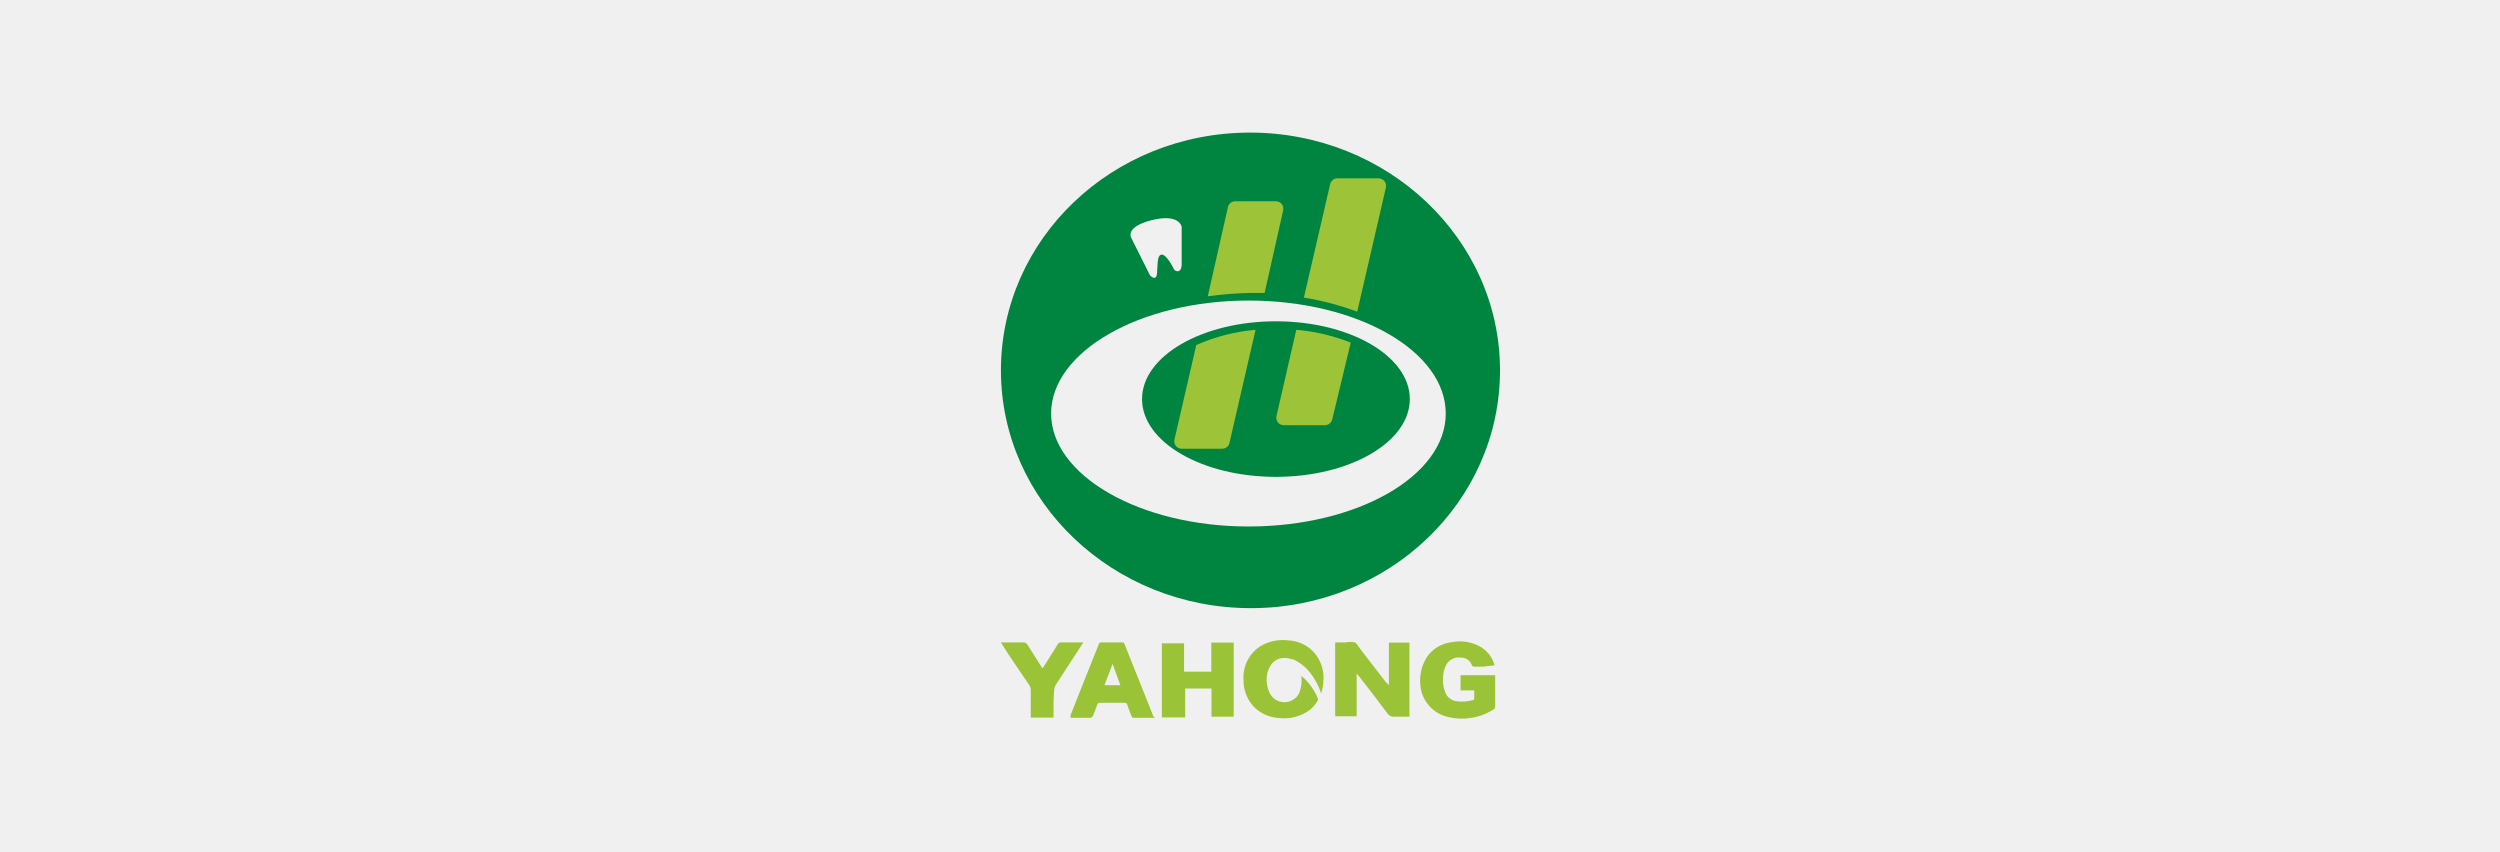
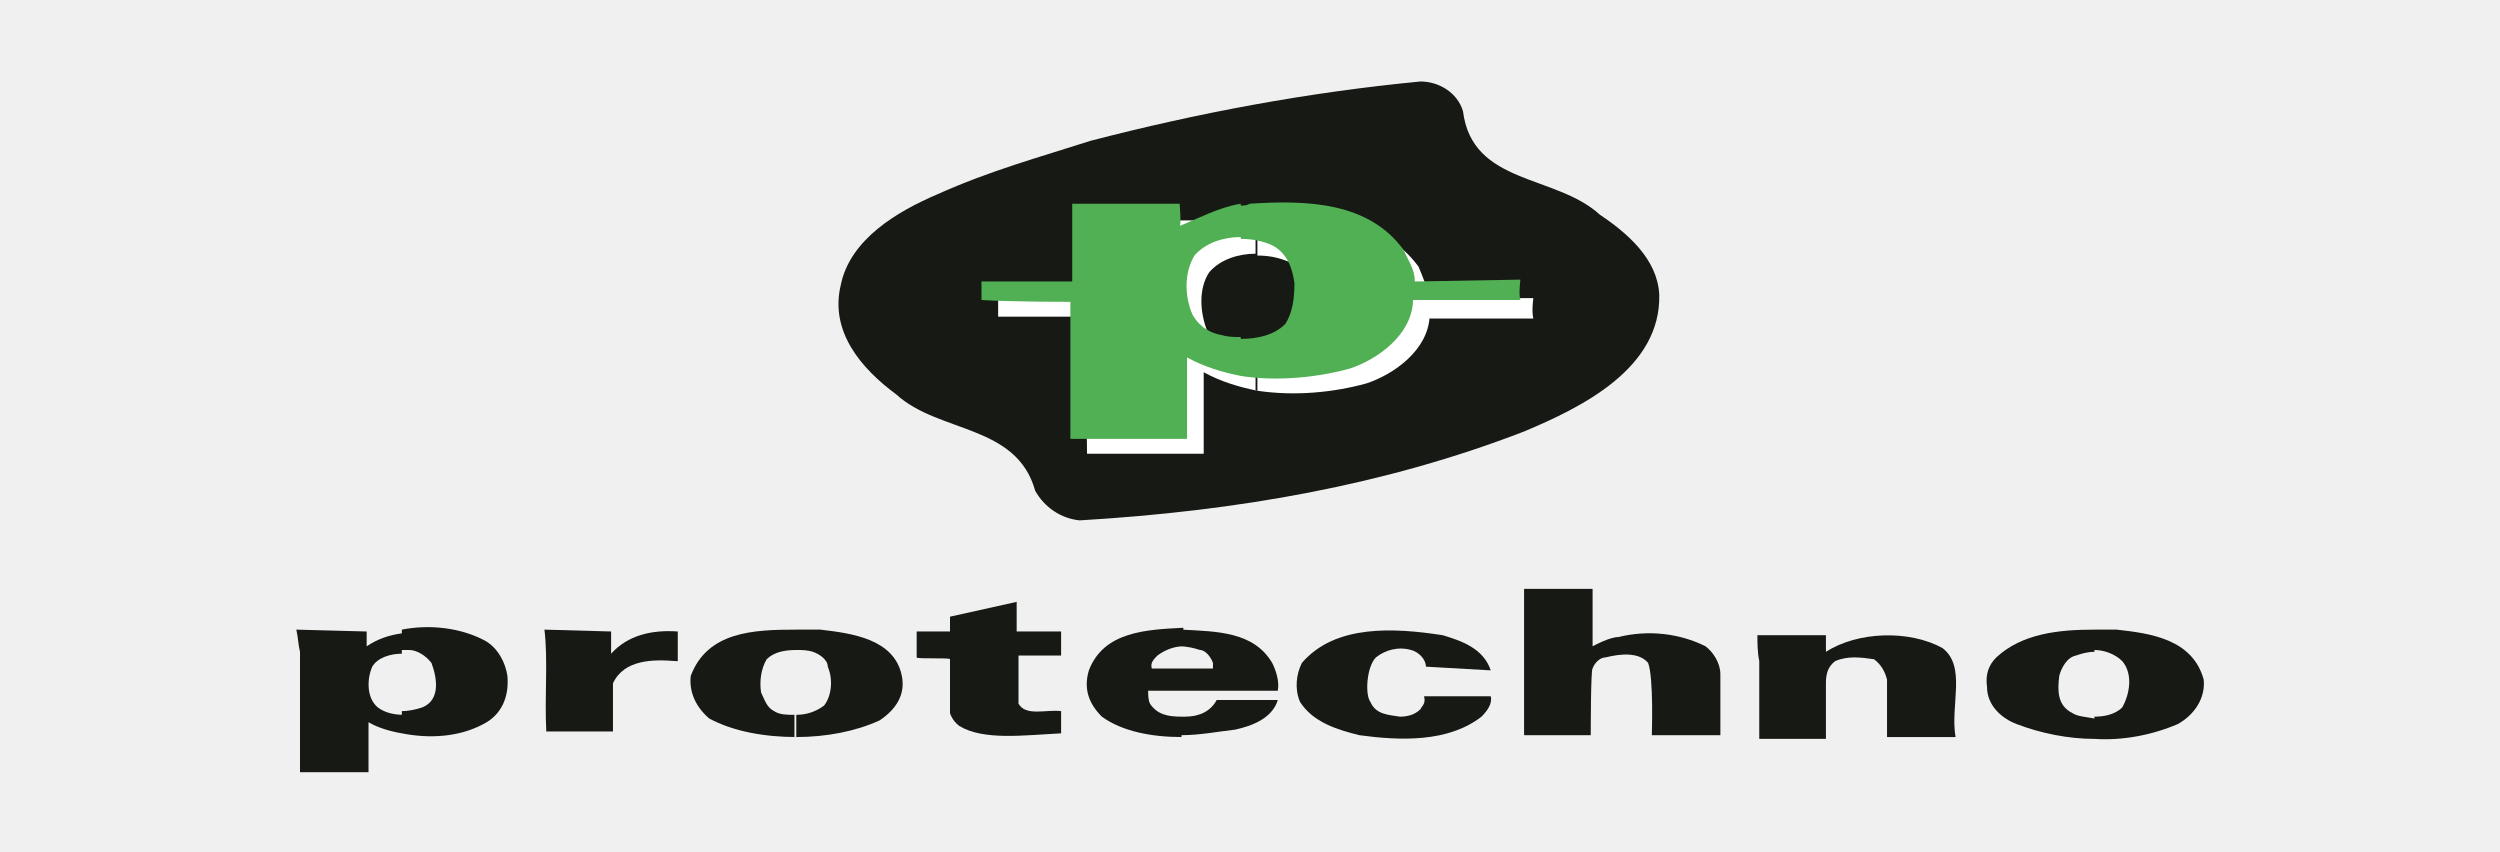
- <svg xmlns="http://www.w3.org/2000/svg" id="Capa_1" data-name="Capa 1" viewBox="0 0 135 46">
-   <defs>
-     <style>.cls-1{fill:#9bc338;}.cls-2{fill:#008541;}.cls-3{fill:#9dc438;}</style>
-   </defs>
-   <path class="cls-1" d="M76.11,34.7v4c-.27,0-.54,0-.81,0a.4.4,0,0,1-.39-.19c-.5-.67-1-1.33-1.53-2l-.12-.14v2.31H72.1V34.69h.58a1.09,1.09,0,0,1,.48,0c.12.06.2.23.29.35l1.39,1.8A.88.88,0,0,1,75,37V34.7Z" />
-   <path class="cls-1" d="M66.62,34.7v4h-1.2V37.18H64v1.56H62.74v-4h1.2v1.53h1.47V34.7Z" />
-   <path class="cls-1" d="M80.71,35.93l-.65.07-.45,0a.14.14,0,0,1-.12-.06.62.62,0,0,0-.6-.43.79.79,0,0,0-.76.33,1.42,1.42,0,0,0-.2.67,1.84,1.84,0,0,0,.11.87.75.75,0,0,0,.65.49,2.06,2.06,0,0,0,.82-.06c.08,0,.11-.06.1-.15v-.38h-.74v-.82h1.87s0,.08,0,.12c0,.52,0,1,0,1.56,0,0,0,.13-.06.15a3.16,3.16,0,0,1-2.47.43A1.92,1.92,0,0,1,76.7,37a2.35,2.35,0,0,1,.36-1.53,1.86,1.86,0,0,1,1.32-.79,2.24,2.24,0,0,1,1.62.28A1.67,1.67,0,0,1,80.71,35.93Z" />
-   <path class="cls-1" d="M62.36,38.76H61.19a.16.16,0,0,1-.09-.09c-.08-.21-.16-.41-.23-.62a.13.13,0,0,0-.14-.1H59.39a.13.13,0,0,0-.14.1c-.07.21-.15.41-.23.61a.21.21,0,0,1-.11.1h-1.1a1.09,1.09,0,0,1,0-.14c.51-1.28,1-2.55,1.52-3.82a.14.14,0,0,1,.16-.11c.36,0,.73,0,1.09,0,.07,0,.11,0,.14.08l1.57,3.93S62.35,38.72,62.36,38.76ZM59.64,37h.86l-.42-1.15Z" />
-   <path class="cls-1" d="M56.89,38.75H55.66V37.22a.52.52,0,0,0-.07-.21c-.48-.72-1-1.45-1.45-2.17l-.09-.15h.28c.31,0,.62,0,.93,0a.23.23,0,0,1,.22.12l.81,1.28a1.25,1.25,0,0,1,.09-.12l.74-1.18a.18.18,0,0,1,.18-.1c.39,0,.78,0,1.2,0l-.09.14L57,37a.51.51,0,0,0-.07.24C56.88,37.73,56.89,38.23,56.89,38.75Z" />
-   <path class="cls-1" d="M71.1,37.56a3.42,3.42,0,0,0-.64-.9l-.19-.16a1.84,1.84,0,0,1-.11.92.89.89,0,0,1-1.6,0,1.73,1.73,0,0,1-.16-.66,1.3,1.3,0,0,1,.16-.73.85.85,0,0,1,.79-.5,1,1,0,0,1,.39.07h0l.08,0,0,0a2.48,2.48,0,0,1,.93.73,3.53,3.53,0,0,1,.58,1.08.64.64,0,0,1,0,.07,2.63,2.63,0,0,0,.14-.8,2.06,2.06,0,0,0-.56-1.5,2,2,0,0,0-1.34-.6,2.35,2.35,0,0,0-1.55.34,2,2,0,0,0-.87,1.79,2.08,2.08,0,0,0,.54,1.44,2.05,2.05,0,0,0,1.36.62,2.3,2.3,0,0,0,1.7-.45,1.85,1.85,0,0,0,.42-.51C71.18,37.76,71.15,37.66,71.1,37.56Z" />
-   <ellipse class="cls-2" cx="68.9" cy="21.55" rx="7.23" ry="4.2" />
-   <path class="cls-2" d="M81,20c0,7.09-6,12.84-13.45,12.84S54.05,27.09,54.05,20s6-12.84,13.45-12.84S81,12.91,81,20ZM67.42,28.43c5.88,0,10.65-2.73,10.65-6.1s-4.77-6.1-10.65-6.1S56.76,19,56.76,22.33,61.53,28.43,67.42,28.43ZM61.1,12.87l1,2s.34.37.38-.12,0-1,.26-1,.61.7.66.8.41.25.41-.3v-2s-.11-.74-1.62-.36S61.1,12.87,61.1,12.87Z" />
-   <path class="cls-3" d="M67.42,15.82l.87,0,1-4.46a.4.4,0,0,0-.39-.49H66.7a.4.4,0,0,0-.39.31L65.22,16A19.56,19.56,0,0,1,67.42,15.82Z" />
-   <path class="cls-3" d="M64.6,18.63l-1.18,5.11a.4.4,0,0,0,.39.49H66a.4.4,0,0,0,.39-.31l1.41-6.11A10.07,10.07,0,0,0,64.6,18.63Z" />
-   <path class="cls-3" d="M70,17.81l-1.07,4.66a.4.4,0,0,0,.39.49h2.23a.41.41,0,0,0,.39-.31l1-4.15A10.38,10.38,0,0,0,70,17.81Z" />
-   <path class="cls-3" d="M73.29,16.83l1.55-6.71a.41.41,0,0,0-.39-.49H72.22a.4.4,0,0,0-.39.31l-1.42,6.13A15.56,15.56,0,0,1,73.29,16.83Z" />
+ <svg xmlns="http://www.w3.org/2000/svg" version="1.1" id="Capa_1" x="0px" y="0px" viewBox="0 0 135 46" style="enable-background:new 0 0 135 46;" xml:space="preserve">
+   <style type="text/css">
+ 	.st0{fill:#38444E;}
+ 	.st1{fill:#E64860;}
+ 	.st2{fill:#808791;}
+ 	.st3{clip-path:url(#SVGID_00000050632486015605497740000017212621787306874254_);fill:#E64860;}
+ 	.st4{fill:none;stroke:#E64860;stroke-width:0.629;stroke-miterlimit:10;}
+ 	.st5{fill:#194374;}
+ 	.st6{fill:#00659B;}
+ 	.st7{fill:#DC0D6E;}
+ 	.st8{fill:#004D80;}
+ 	.st9{fill:#7EA9D6;}
+ 	.st10{fill:#B6D4EF;}
+ 	.st11{fill:#058DC7;}
+ 	.st12{fill:#00559F;}
+ 	.st13{fill:#134A83;}
+ 	.st14{fill:#B51975;}
+ 	.st15{fill:#2497D0;}
+ 	.st16{fill:#D80F3B;}
+ 	.st17{fill:#9BC338;}
+ 	.st18{fill:#008541;}
+ 	.st19{fill:#9DC438;}
+ 	
+ 		.st20{clip-path:url(#SVGID_00000044165334125557841920000017487799992586792875_);fill:url(#SVGID_00000085952675501474018180000017801975457996730298_);}
+ 	
+ 		.st21{clip-path:url(#SVGID_00000097471777688350677660000005306131628243102124_);fill:url(#SVGID_00000141427487402733627550000003021182842722861958_);}
+ 	
+ 		.st22{clip-path:url(#SVGID_00000030470981328748857760000005301531299062647993_);fill:url(#SVGID_00000055678458176275350420000010824601165870554042_);}
+ 	.st23{fill:#F9BE12;}
+ 	.st24{clip-path:url(#SVGID_00000018234512954942052710000002393188839216561331_);}
+ 	.st25{clip-path:url(#SVGID_00000043450459836312418830000010302262511317175481_);}
+ 	.st26{clip-path:url(#SVGID_00000111882289407797539670000005959739165591644545_);}
+ 	.st27{clip-path:url(#SVGID_00000122722682488283395630000017592088731875762869_);}
+ 	.st28{clip-path:url(#SVGID_00000047032154678169913670000007731136328833257618_);}
+ 	.st29{clip-path:url(#SVGID_00000061463855221371181180000001130952285589327509_);}
+ 	.st30{clip-path:url(#SVGID_00000103974403947073127610000010098484385330804352_);}
+ 	.st31{clip-path:url(#SVGID_00000084526692111336404540000002276978270781235375_);}
+ 	.st32{clip-path:url(#SVGID_00000122699183416532064380000000009901733108656783_);}
+ 	
+ 		.st33{clip-path:url(#SVGID_00000175323030291007501860000006082299667282814891_);fill:url(#SVGID_00000124161512606301906100000017020672612264301184_);}
+ 	.st34{clip-path:url(#SVGID_00000180359741120680862450000002758024741653016193_);}
+ 	.st35{clip-path:url(#SVGID_00000160885450634491486860000016545913424525025936_);}
+ 	.st36{clip-path:url(#SVGID_00000022518260775112513290000017970271028226329991_);}
+ 	.st37{clip-path:url(#SVGID_00000074402361227203816000000009641287163758331317_);}
+ 	.st38{clip-path:url(#SVGID_00000023998266819614948790000012489317106483116718_);}
+ 	.st39{clip-path:url(#SVGID_00000033336020307247307510000003348512418498198152_);}
+ 	.st40{fill:#009BDA;}
+ 	.st41{fill:#CE1620;}
+ 	.st42{fill:#171915;}
+ 	.st43{fill:#E30750;}
+ 	.st44{fill:#5775B5;}
+ 	.st45{fill:none;stroke:#5775B5;stroke-width:0.58;}
+ 	.st46{fill:#5A595C;}
+ 	.st47{fill:#FFFFFF;}
+ 	.st48{fill:#364F8F;}
+ 	.st49{fill:none;stroke:#364F8F;stroke-width:0.387;}
+ 	.st50{fill:none;stroke:#364F8F;stroke-width:1.335;stroke-linecap:round;}
+ 	.st51{fill:#656362;}
+ 	.st52{fill:#C8D44A;}
+ 	.st53{fill:#E42E38;}
+ 	.st54{fill:none;stroke:#FFFFFF;stroke-width:0.452;stroke-miterlimit:10;}
+ 	.st55{fill:#51B054;}
+ 	.st56{fill:#0079BB;}
+ 	.st57{fill:#086EB0;}
+ 	.st58{fill:#99A4AB;}
+ 	.st59{fill:#B2A7A5;}
+ 	.st60{fill:#931340;}
+ 	.st61{fill:#DFDCD9;}
+ 	.st62{fill:#27A1D7;}
+ 	.st63{fill:none;stroke:#000000;stroke-width:0.149;stroke-linejoin:bevel;stroke-miterlimit:22.926;}
+ 	.st64{fill:none;stroke:#000000;stroke-width:0.159;stroke-miterlimit:22.926;}
+ 	.st65{fill:#EA3D36;stroke:#ED1C24;stroke-width:0.142;stroke-linejoin:round;}
+ 	.st66{fill:#EA3D36;}
+ </style>
+   <g>
+     <path class="st42" d="M113.1,39.9c-1.4,0-2.9-0.3-4.2-0.8c-0.8-0.3-1.6-1-1.6-2c-0.1-0.7,0.1-1.2,0.5-1.6c1.4-1.3,3.4-1.5,5.3-1.5   v1.2c-0.4,0-0.7,0.1-1,0.2c-0.5,0.1-0.8,0.7-0.9,1.1c-0.1,0.8-0.1,1.6,0.7,2c0.3,0.2,0.7,0.2,1.2,0.3V39.9z M117.6,39.1   c-1.4,0.6-3,0.9-4.5,0.8v-1.2c0.5,0,1.1-0.1,1.5-0.5c0.4-0.7,0.6-1.8,0-2.5c-0.4-0.4-1-0.6-1.5-0.6V34h1.2c1.8,0.2,4.1,0.5,4.7,2.7   C119.1,37.7,118.5,38.6,117.6,39.1" />
+     <path class="st42" d="M55,35.4V38c0.4,0.7,1.5,0.3,2.3,0.4v1.2c-2,0.1-4.2,0.4-5.5-0.4c-0.4-0.3-0.5-0.7-0.5-0.7v-2.9   c0-0.1-1.8,0-1.8-0.1v-1.4h1.8v-0.8l3.6-0.8v1.6h2.4v1.3H55z" />
+     <path class="st42" d="M105.6,39.8c0,0-3.7,0-3.7,0v-3.1c-0.1-0.4-0.3-0.8-0.7-1.1c-0.7-0.1-1.4-0.2-2.1,0.1   c-0.4,0.3-0.5,0.7-0.5,1.2v3H95v-4.2c-0.1-0.5-0.1-1-0.1-1.4h3.7l0,0.9c1.7-1.1,4.5-1.2,6.3-0.2C106.2,36,105.3,38.1,105.6,39.8" />
+     <path class="st42" d="M89.2,39.6c0,0,0.1-3-0.2-3.8c-0.5-0.6-1.5-0.5-2.3-0.3c-0.3,0-0.6,0.3-0.7,0.6c-0.1,0-0.1,3.6-0.1,3.6h-3.6   v-7.9H86v3.1c0,0,0.9-0.5,1.4-0.5c1.6-0.4,3.3-0.2,4.7,0.5c0.4,0.3,0.8,0.9,0.8,1.5v3.3H89.2z" />
+     <path class="st42" d="M77,36c0-0.4-0.4-0.8-0.8-0.9c-0.7-0.2-1.4,0-1.9,0.4c-0.5,0.5-0.6,2-0.3,2.4c0.3,0.7,1,0.7,1.6,0.8   c0.4,0,0.8-0.1,1.1-0.4c0.1-0.2,0.3-0.3,0.2-0.7h3.6c0.1,0.4-0.2,0.8-0.5,1.1c-1.8,1.4-4.4,1.3-6.6,1c-1.2-0.3-2.5-0.7-3.2-1.8   c-0.3-0.7-0.2-1.5,0.1-2.1c1.8-2.1,5-1.9,7.6-1.5c1,0.3,2.2,0.7,2.6,1.9L77,36z" />
+     <path class="st42" d="M36.5,35.7c-1.2-0.1-2.8-0.1-3.4,1.2c0,0.8,0,2.7,0,2.6h-3.6c-0.1-1.9,0.1-3.8-0.1-5.5l3.6,0.1v1.2   c0.9-1,2.2-1.3,3.6-1.2v0.1V35.7z" />
+     <path class="st42" d="M21.7,39.6c-0.6-0.1-1.3-0.3-1.8-0.6v2.7h-3.7v-6.5c-0.1-0.4-0.1-0.8-0.2-1.2l3.8,0.1v0.8   c0.6-0.4,1.2-0.6,1.9-0.7v1.1c-0.6,0-1.3,0.2-1.6,0.7c-0.3,0.7-0.3,1.7,0.3,2.2c0.4,0.3,0.9,0.4,1.4,0.4V39.6z M26.1,39.1   c-1.3,0.7-2.9,0.8-4.4,0.5v-1.2c0.4,0,0.8-0.1,1.1-0.2c1-0.4,0.8-1.6,0.5-2.4c-0.3-0.4-0.8-0.7-1.2-0.7h-0.4v-1.1   c1.5-0.3,3.2-0.1,4.5,0.6c0.7,0.4,1.1,1.2,1.2,1.9C27.5,37.6,27.1,38.6,26.1,39.1" />
+     <path class="st42" d="M43,39.8c-1.7,0-3.4-0.3-4.7-1c-0.7-0.6-1.1-1.4-1-2.3c0.9-2.4,3.4-2.5,5.7-2.5v1.1c-0.6,0-1.2,0.1-1.6,0.5   c-0.3,0.5-0.4,1.2-0.3,1.8c0.2,0.4,0.3,0.8,0.7,1c0.3,0.2,0.7,0.2,1.1,0.2V39.8z M47.5,38.9c-1.3,0.6-2.9,0.9-4.5,0.9v-1.2   c0.6,0,1.1-0.2,1.5-0.5c0.4-0.5,0.5-1.4,0.2-2.1c0-0.4-0.5-0.7-0.8-0.8c-0.3-0.1-0.6-0.1-0.9-0.1V34c0.4,0,0.9,0,1.3,0   c1.7,0.2,4,0.5,4.4,2.5C48.9,37.5,48.4,38.3,47.5,38.9" />
+     <path class="st42" d="M62,37.3C62,37.5,62,37.8,62.1,38c0.4,0.6,1,0.7,1.7,0.7v1.1c-1.6,0-3.2-0.3-4.3-1.1c-0.7-0.7-1-1.5-0.7-2.5   c0.8-2.1,3.1-2.2,5.1-2.3v1c-0.5,0-1,0.2-1.4,0.5c-0.2,0.2-0.4,0.4-0.3,0.7l1.7,0v1.2H62z M63.8,34L63.8,34   c1.9,0.1,3.9,0.1,4.9,1.8c0.2,0.4,0.4,1,0.3,1.5h-5.2v-1.2l1.7,0v-0.3c-0.1-0.3-0.4-0.7-0.7-0.7c-0.3-0.1-0.7-0.2-1.1-0.2V34z    M63.8,38.7c0.3,0,0.6,0,0.9-0.1c0.4-0.1,0.8-0.4,1-0.8h3.3c-0.3,1-1.4,1.4-2.3,1.6c-0.9,0.1-1.9,0.3-2.9,0.3V38.7z" />
+     <path class="st42" d="M82.3,23.3c-7.5,2.9-15.5,4.3-24,4.8c-1-0.1-1.9-0.7-2.4-1.6c-1-3.6-5.2-3.1-7.5-5.2c-1.9-1.4-3.6-3.4-3-5.9   c0.5-2.5,3.1-4,5.2-4.9c2.9-1.3,5.5-2,8.3-2.9c5.8-1.5,11.6-2.6,17.8-3.2C77.7,4.4,78.7,5,79,6c0.5,4,5,3.4,7.4,5.6   c1.5,1,3.1,2.4,3.2,4.3C89.7,19.9,85.4,22,82.3,23.3" />
+     <path class="st47" d="M67.9,21.1c-1-0.2-2-0.5-2.9-1v4.4h-6.3c0,0-0.1-7.4,0-7.4c-0.1,0-3.3,0-4.8,0v-1h4.8h0c0.1,0,0-4.2,0-4.2   h5.8c0,0,0.1,1.2,0,1.2c1-0.4,2.1-1,3.3-1.2v1.8c-0.9,0-1.9,0.3-2.5,1c-0.6,0.9-0.5,2.2-0.1,3.2c0.3,0.6,1,0.9,1.6,1.1   c0.3,0.1,0.7,0.1,1,0.1V21.1z M77.2,17.1c-0.1,1.8-1.9,3.1-3.4,3.6c-1.8,0.5-3.9,0.7-5.9,0.4v-1.9c0.9,0,1.8-0.2,2.4-0.9   c0.4-0.6,0.5-1.4,0.5-2.1c-0.1-0.8-0.4-1.8-1.3-2.1c-0.5-0.2-1-0.3-1.6-0.3v-1.8c0.2,0,0.3-0.1,0.4-0.1c3.1-0.3,6.4-0.1,8.3,2.5   c0.2,0.5,0.5,1.1,0.5,1.7h5.7c0,0-0.1,0.7,0,1.1H77.2z" />
+     <path class="st55" d="M67,20.3c-1-0.2-2-0.5-2.9-1v4.4h-6.3v-7.4c0,0-3.3,0-4.8-0.1v-1h4.8h0.1c0,0,0-4.2,0-4.2h5.8   c0,0,0.1,1.2,0,1.2c1-0.4,2.1-1,3.3-1.2v1.8c-0.9,0-1.9,0.3-2.5,1c-0.6,1-0.5,2.3-0.1,3.2c0.4,0.7,1,1,1.6,1.1   c0.3,0.1,0.7,0.1,1,0.1V20.3z M76.3,16.3c-0.1,1.8-1.9,3.1-3.4,3.6c-1.8,0.5-4,0.7-5.9,0.4v-2c0.9,0,1.8-0.2,2.4-0.8   c0.4-0.6,0.5-1.4,0.5-2.2c-0.1-0.8-0.4-1.7-1.3-2.1c-0.5-0.2-1-0.3-1.6-0.3v-1.8c0.2,0,0.3,0,0.5-0.1c3.1-0.2,6.4-0.1,8.3,2.5   c0.2,0.5,0.6,1,0.6,1.7l5.7-0.1c0,0-0.1,0.8,0,1.1H76.3z" />
+   </g>
</svg>
